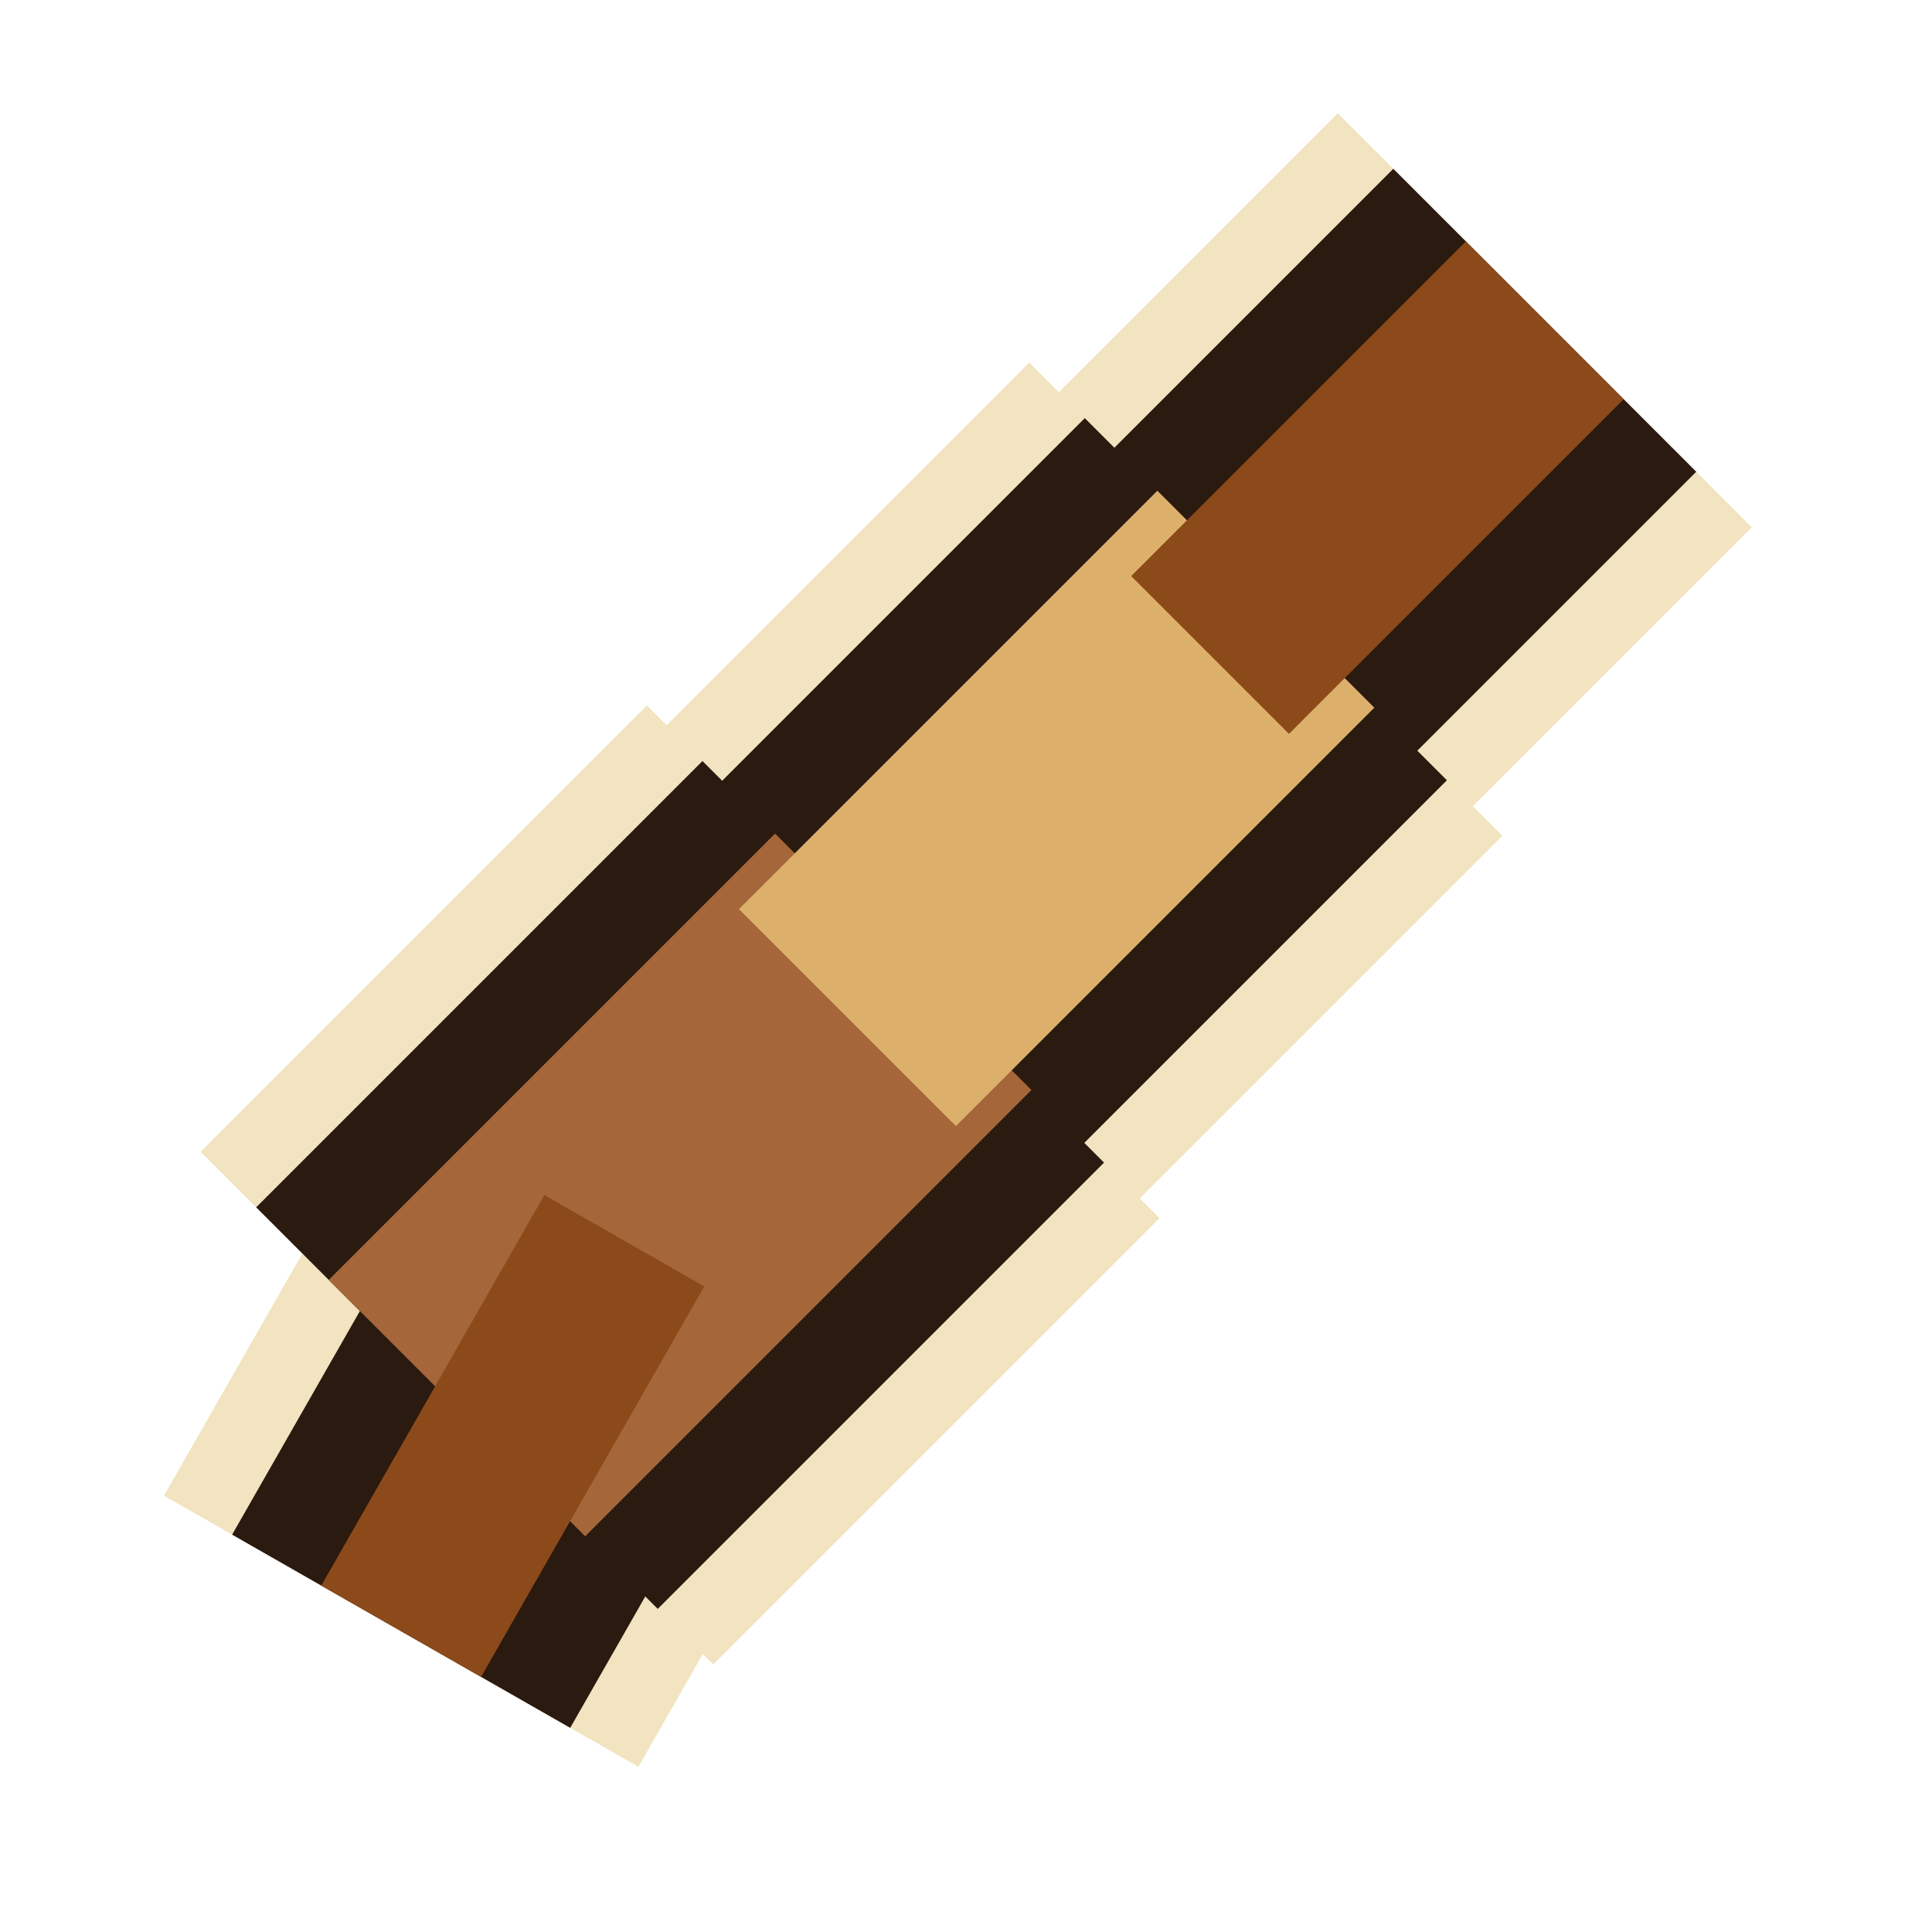
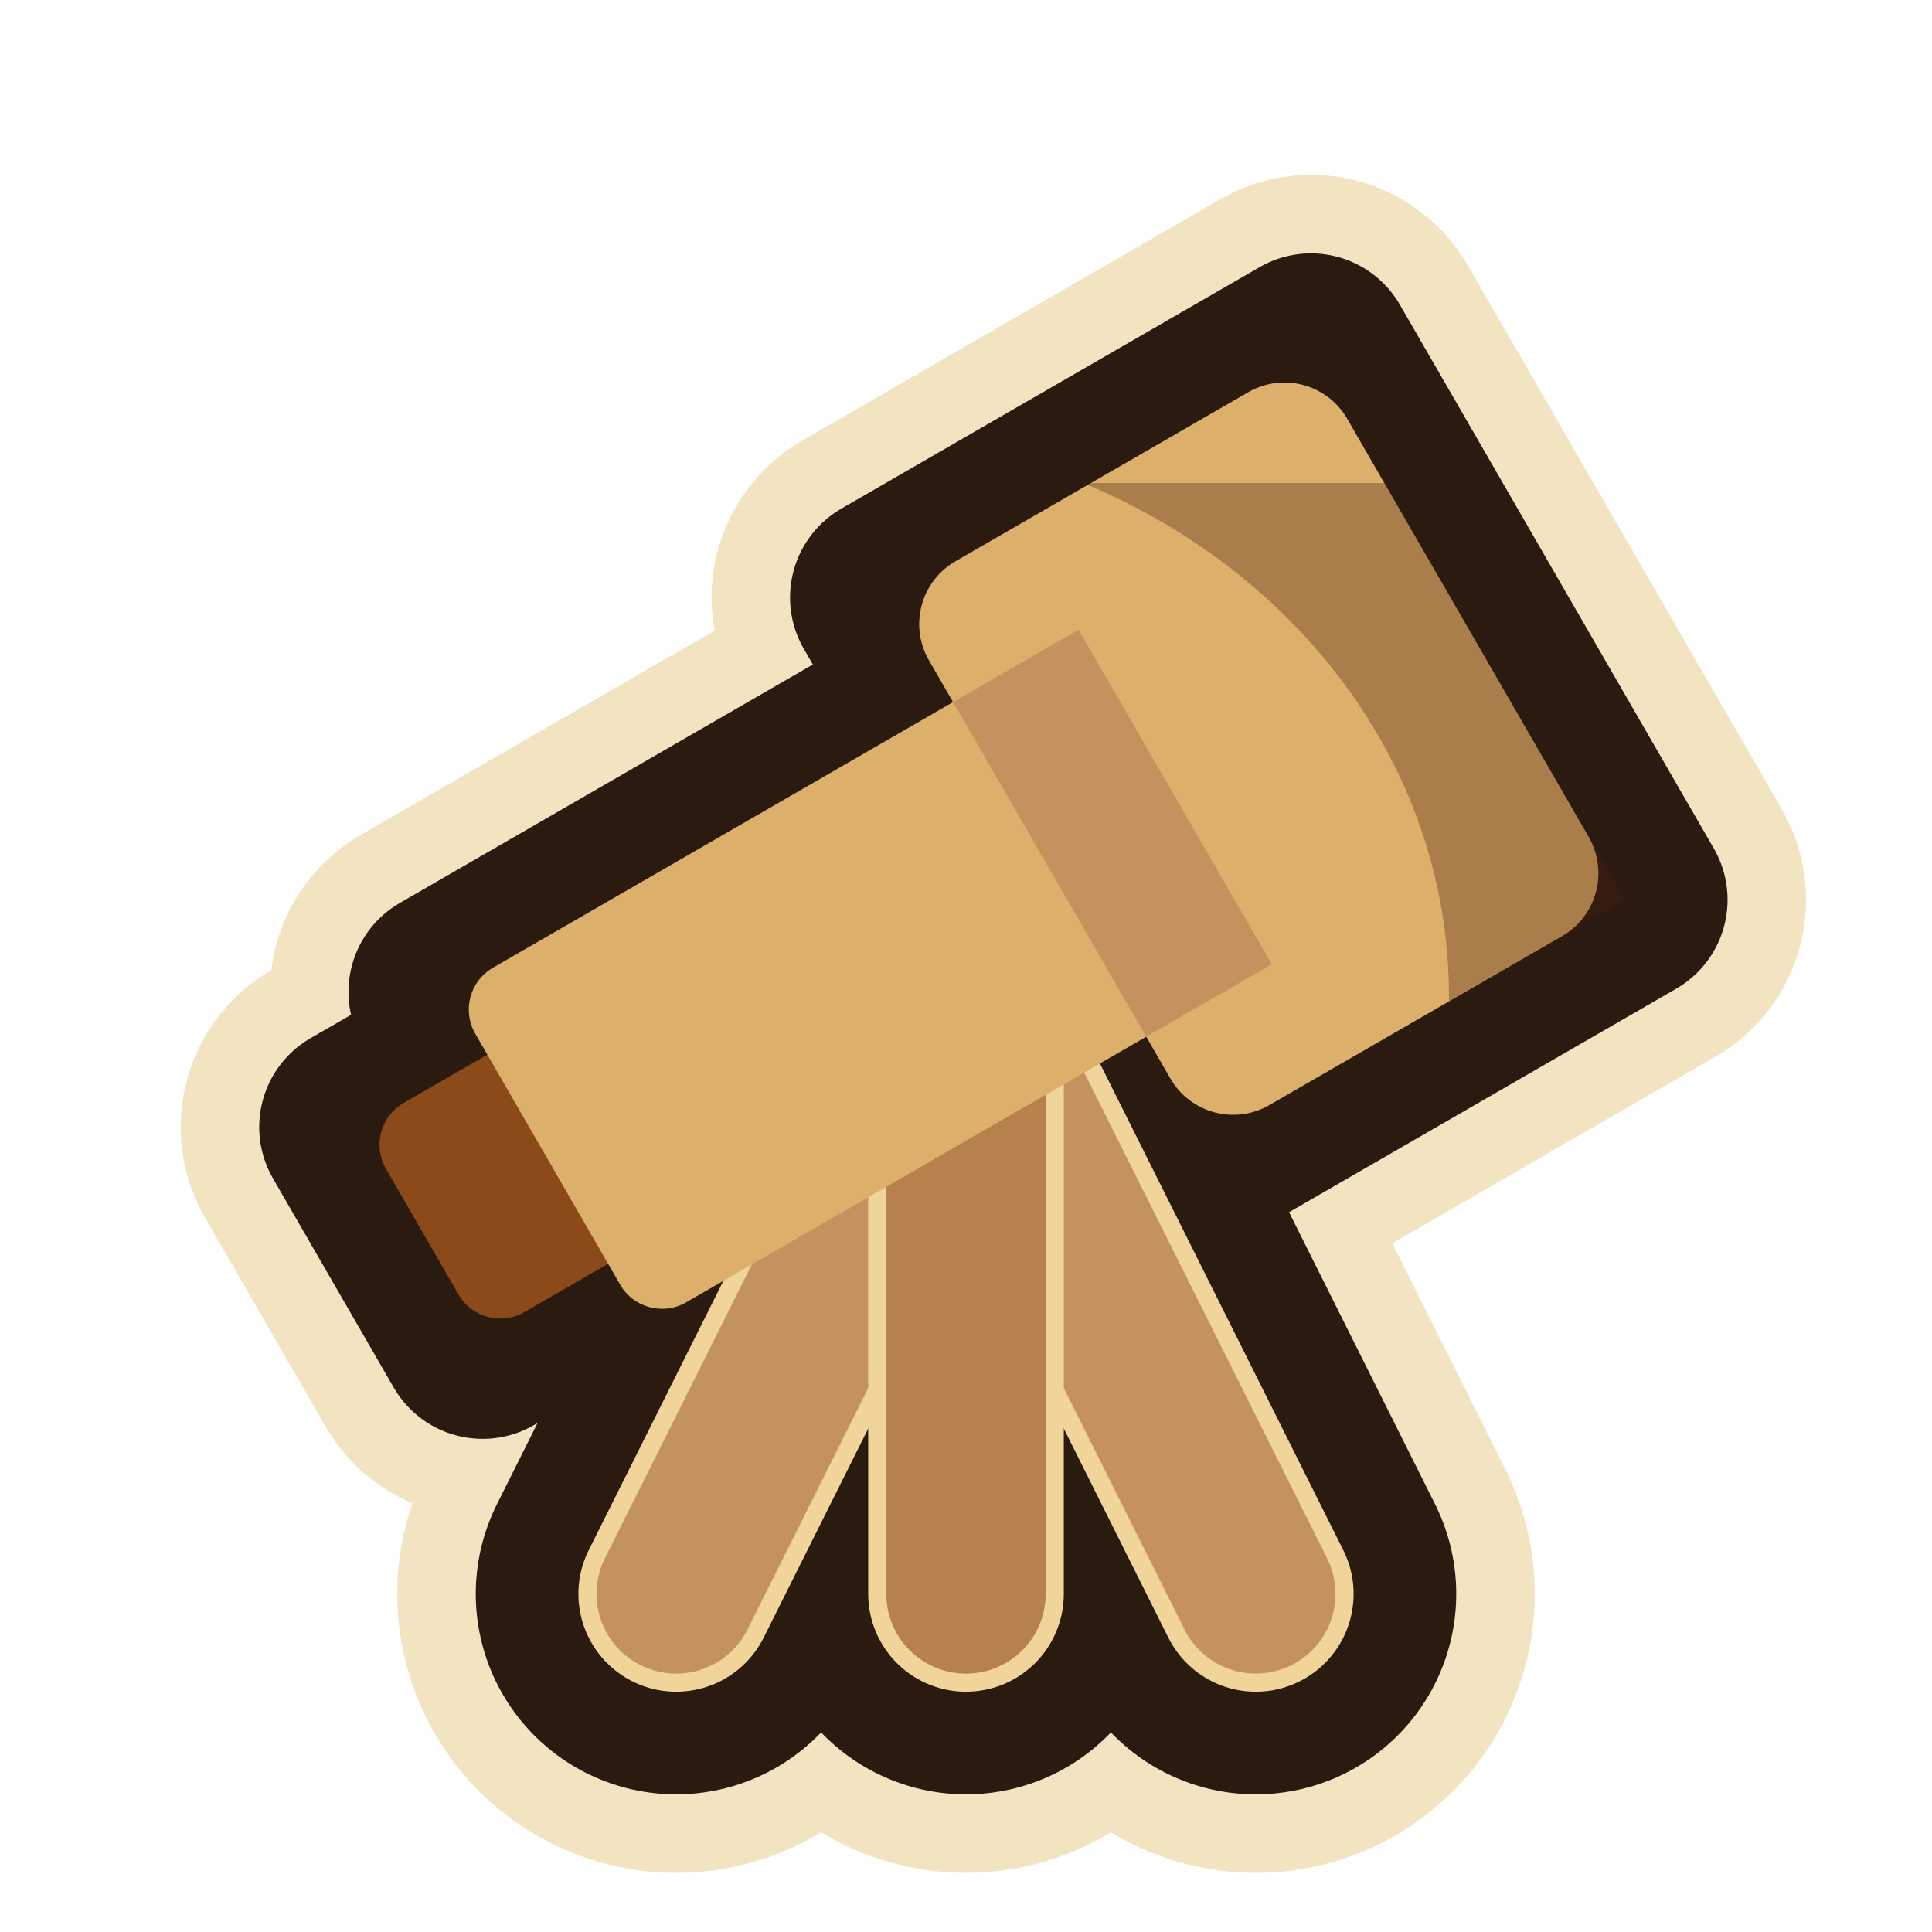
<svg xmlns="http://www.w3.org/2000/svg" viewBox="0 0 64 64" role="img" aria-label="telescope">
  <g fill="#f2e4c0" stroke="#f2e4c0" stroke-linejoin="round" stroke-linecap="round">
-     <g transform="translate(32 32) scale(0.924) translate(-32.25 -34.15)">
-       <line x1="14" y1="50" x2="30" y2="34" stroke-linecap="butt" stroke-width="25.99" />
-       <line x1="28" y1="36" x2="43" y2="21" stroke-linecap="butt" stroke-width="23.99" />
-       <line x1="41" y1="23" x2="53" y2="11" stroke-linecap="butt" stroke-width="20.99" />
-       <line x1="20" y1="44" x2="12" y2="58" stroke-linecap="butt" stroke-width="19.59" />
+     <g transform="translate(32 32) scale(0.8) translate(-32 -32)">
+       <path fill="none" stroke-linecap="round" stroke-linejoin="round" stroke-width="23.1" d="M32 34L20 58M32 34L44 58M32 36L32 58" />
+       <g transform="rotate(-30 32 30)">
+         <path stroke-width="15" d="M6 25h9v10h-9zM12 22h30v16h-30zM36 17h20v26h-20z" />
+       </g>
    </g>
  </g>
  <g fill="#2a1a10" stroke="#2a1a10" stroke-linejoin="round" stroke-linecap="round">
-     <g transform="translate(32 32) scale(0.924) translate(-32.25 -34.15)">
-       <line x1="14" y1="50" x2="30" y2="34" stroke-linecap="butt" stroke-width="20.36" />
-       <line x1="28" y1="36" x2="43" y2="21" stroke-linecap="butt" stroke-width="18.36" />
-       <line x1="41" y1="23" x2="53" y2="11" stroke-linecap="butt" stroke-width="15.36" />
-       <line x1="20" y1="44" x2="12" y2="58" stroke-linecap="butt" stroke-width="13.96" />
+     <g transform="translate(32 32) scale(0.8) translate(-32 -32)">
+       <path fill="none" stroke-linecap="round" stroke-linejoin="round" stroke-width="16.6" d="M32 34L20 58M32 34L44 58M32 36L32 58" />
+       <g transform="rotate(-30 32 30)">
+         <path stroke-width="8.5" d="M6 25h9v10h-9zM12 22h30v16h-30zM36 17h20v26h-20z" />
+       </g>
    </g>
  </g>
-   <g transform="translate(32 32) scale(0.924) translate(-32.25 -34.15)">
-     <line x1="14" y1="50" x2="30" y2="34" stroke="#a5663a" stroke-width="13" stroke-linecap="butt" />
-     <line x1="28" y1="36" x2="43" y2="21" stroke="#dcb06a" stroke-width="11" stroke-linecap="butt" />
-     <line x1="41" y1="23" x2="53" y2="11" stroke="#8c4a1a" stroke-width="8" stroke-linecap="butt" />
-     <line x1="20" y1="44" x2="12" y2="58" stroke="#8c4a1a" stroke-width="6.6" stroke-linecap="butt" />
+   <g transform="translate(32 32) scale(0.8) translate(-32 -32)">
+     <path d="M32 34L20 58" fill="none" stroke="#f0d49a" stroke-width="8.1" stroke-linecap="round" stroke-linejoin="round" />
+     <path d="M32 34L20 58" fill="none" stroke="#c4925f" stroke-width="6.6" stroke-linecap="round" stroke-linejoin="round" />
+     <path d="M32 34L44 58" fill="none" stroke="#f0d49a" stroke-width="8.1" stroke-linecap="round" stroke-linejoin="round" />
+     <path d="M32 34L44 58" fill="none" stroke="#c4925f" stroke-width="6.6" stroke-linecap="round" stroke-linejoin="round" />
+     <path d="M32 36L32 58" fill="none" stroke="#f0d49a" stroke-width="8.1" stroke-linecap="round" stroke-linejoin="round" />
+     <path d="M32 36L32 58" fill="none" stroke="#b6814d" stroke-width="6.6" stroke-linecap="round" stroke-linejoin="round" />
+     <g transform="rotate(-30 32 30)">
+       <rect x="6" y="25" width="9" height="10" fill="#8c4a1a" rx="2" />
+       <rect x="12" y="22" width="26" height="16" fill="#dcb06a" rx="2" />
+       <rect x="36" y="17" width="20" height="26" fill="#dcb06a" rx="3" />
+       <rect x="36" y="22" width="6" height="16" fill="#c4925f" />
+     </g>
  </g>
  <defs>
    <clipPath id="hl-ico-telescope">
-       <line x1="14" y1="50" x2="30" y2="34" transform="translate(32 32) scale(0.924) translate(-32.25 -34.15)" />
-       <line x1="28" y1="36" x2="43" y2="21" transform="translate(32 32) scale(0.924) translate(-32.25 -34.15)" />
-       <line x1="41" y1="23" x2="53" y2="11" transform="translate(32 32) scale(0.924) translate(-32.25 -34.15)" />
-       <line x1="20" y1="44" x2="12" y2="58" transform="translate(32 32) scale(0.924) translate(-32.25 -34.15)" />
+       <rect x="6" y="25" width="9" height="10" transform="translate(32 32) scale(0.8) translate(-32 -32) rotate(-30 32 30)" />
+       <rect x="12" y="22" width="30" height="16" transform="translate(32 32) scale(0.8) translate(-32 -32) rotate(-30 32 30)" />
+       <rect x="36" y="17" width="20" height="26" transform="translate(32 32) scale(0.8) translate(-32 -32) rotate(-30 32 30)" />
    </clipPath>
  </defs>
-   <path d="M5.1 2.9h53.7v58.2h-53.7zM3.6 25a23.8 26.1 0 1 0 47.6 0a23.8 26.1 0 1 0-47.6 0z" fill="#4a1c10" opacity=".34" fill-rule="evenodd" clip-path="url(#hl-ico-telescope)" />
+   <path d="M7.2 16h48v44h-48zM6.4 33a20.8 18.7 0 1 0 41.6 0a20.8 18.7 0 1 0-41.6 0z" fill="#4a1c10" opacity=".34" fill-rule="evenodd" clip-path="url(#hl-ico-telescope)" />
</svg>
